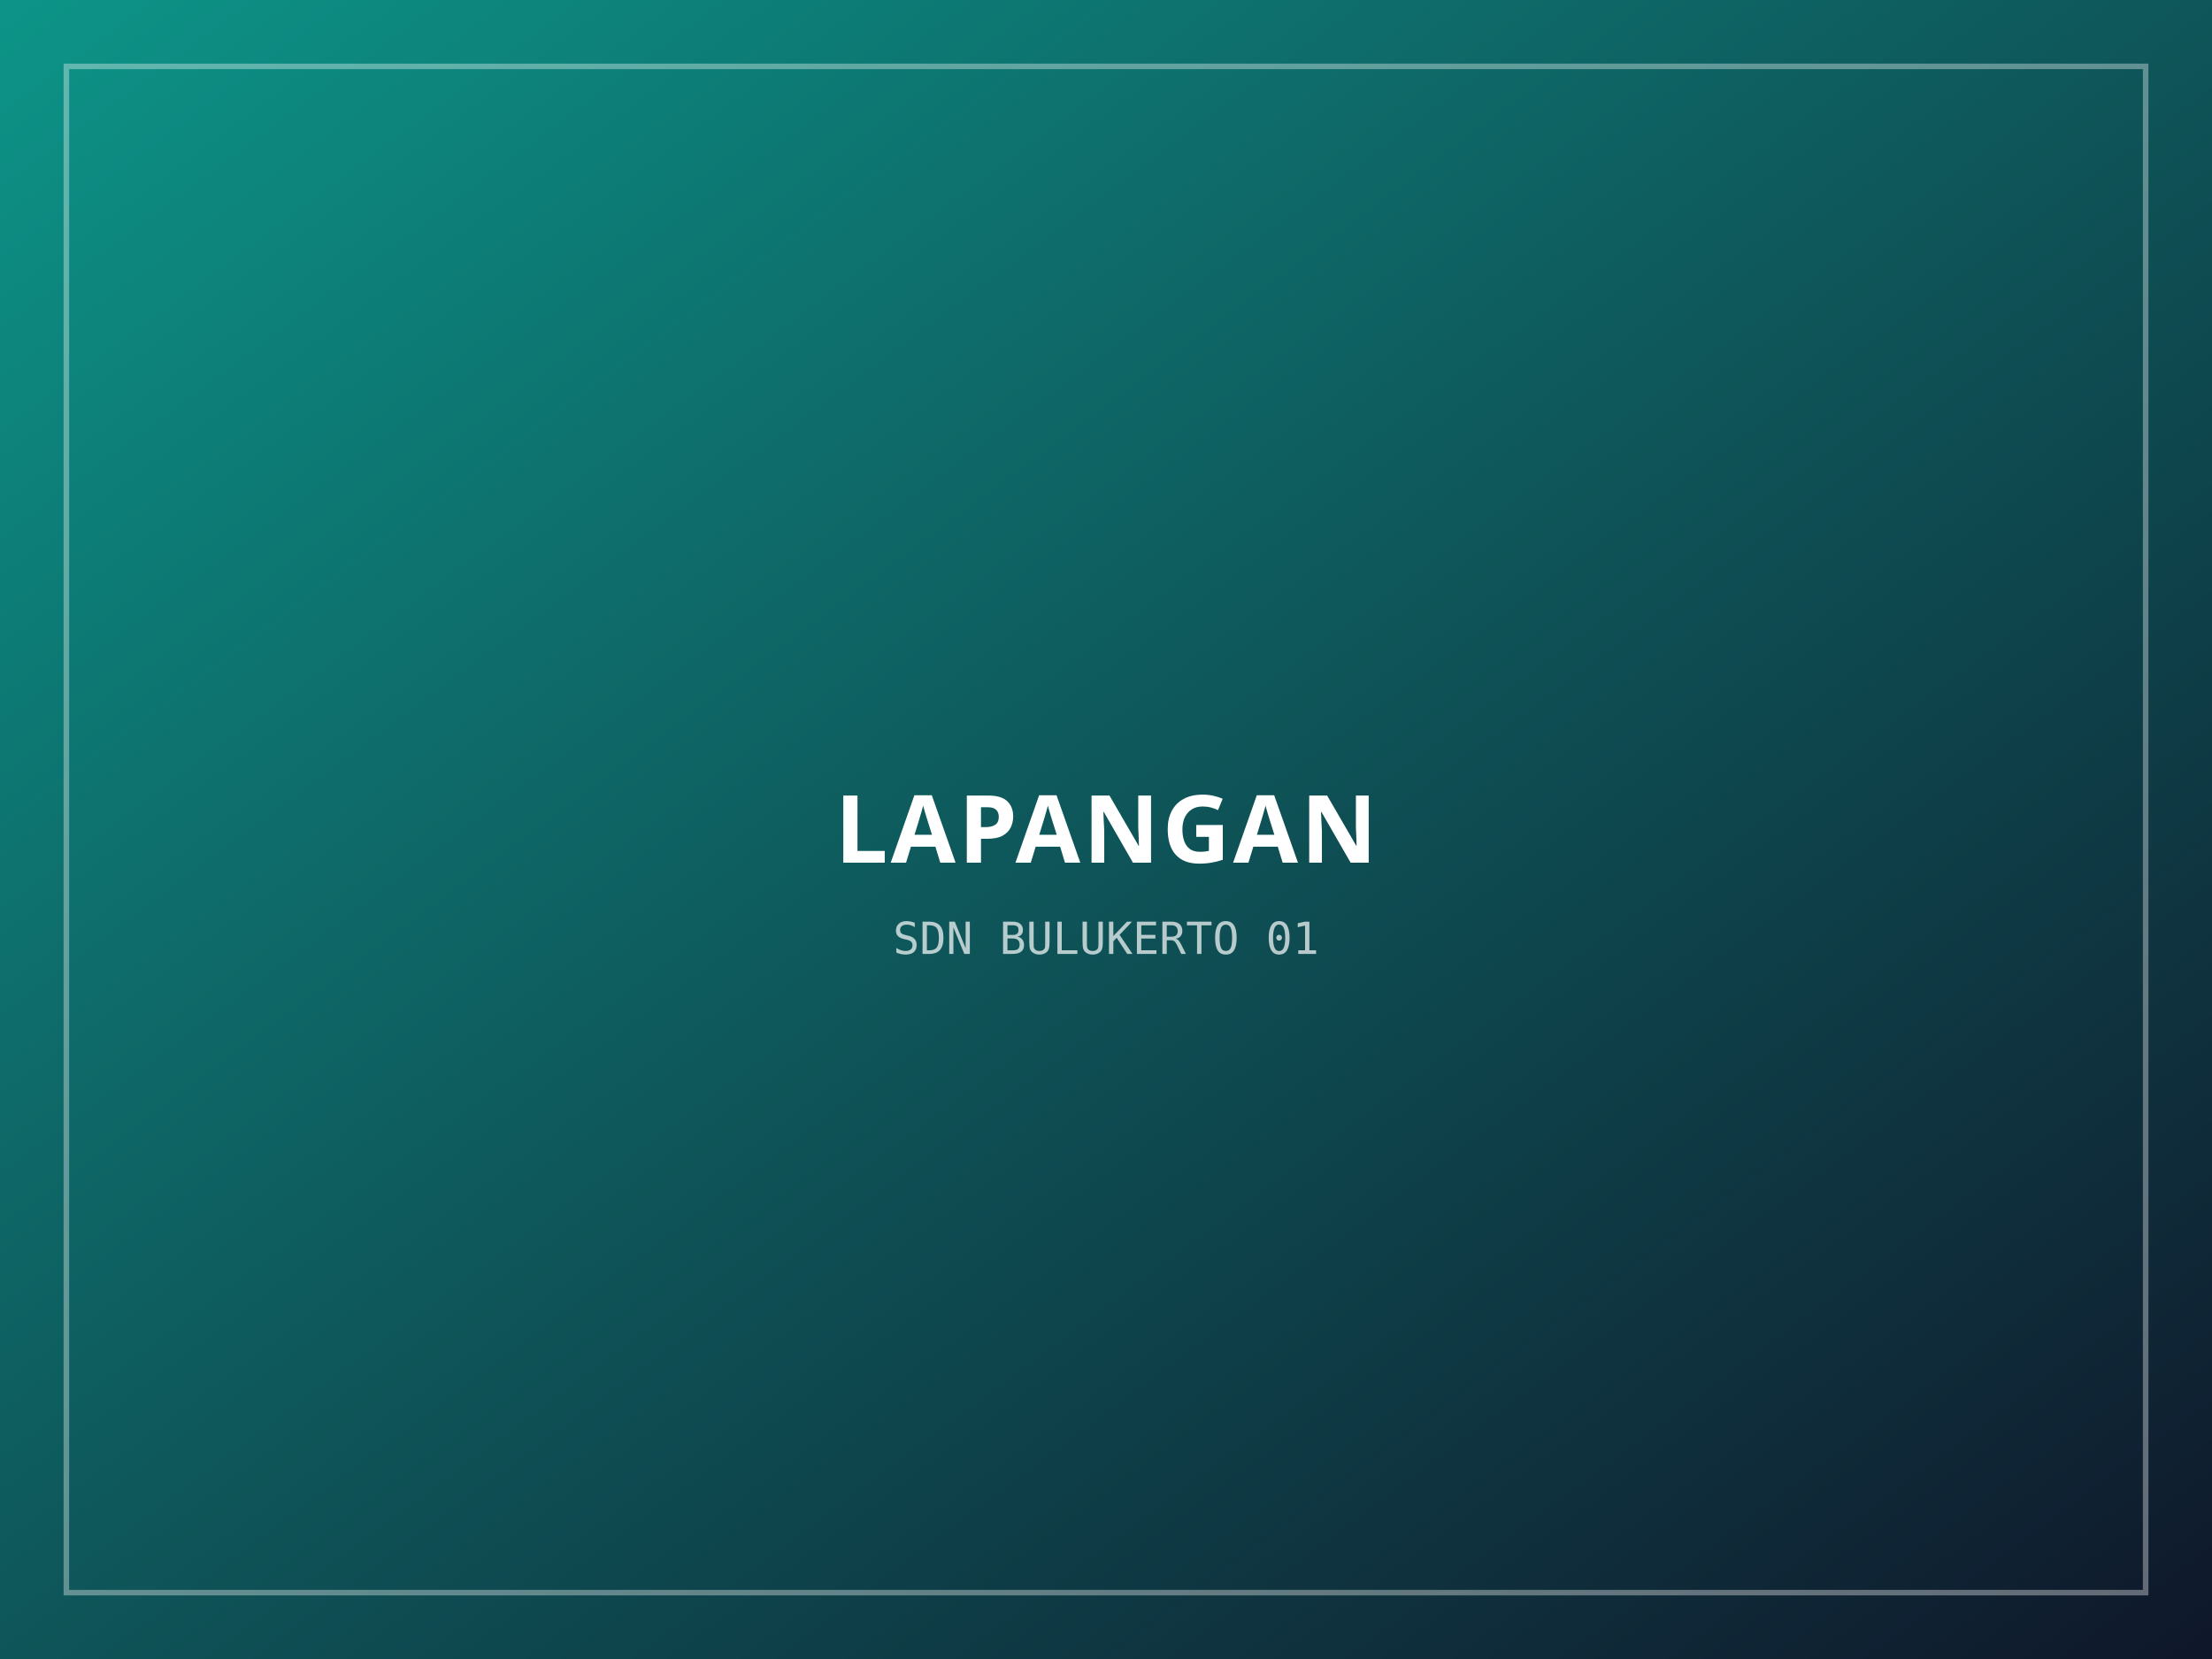
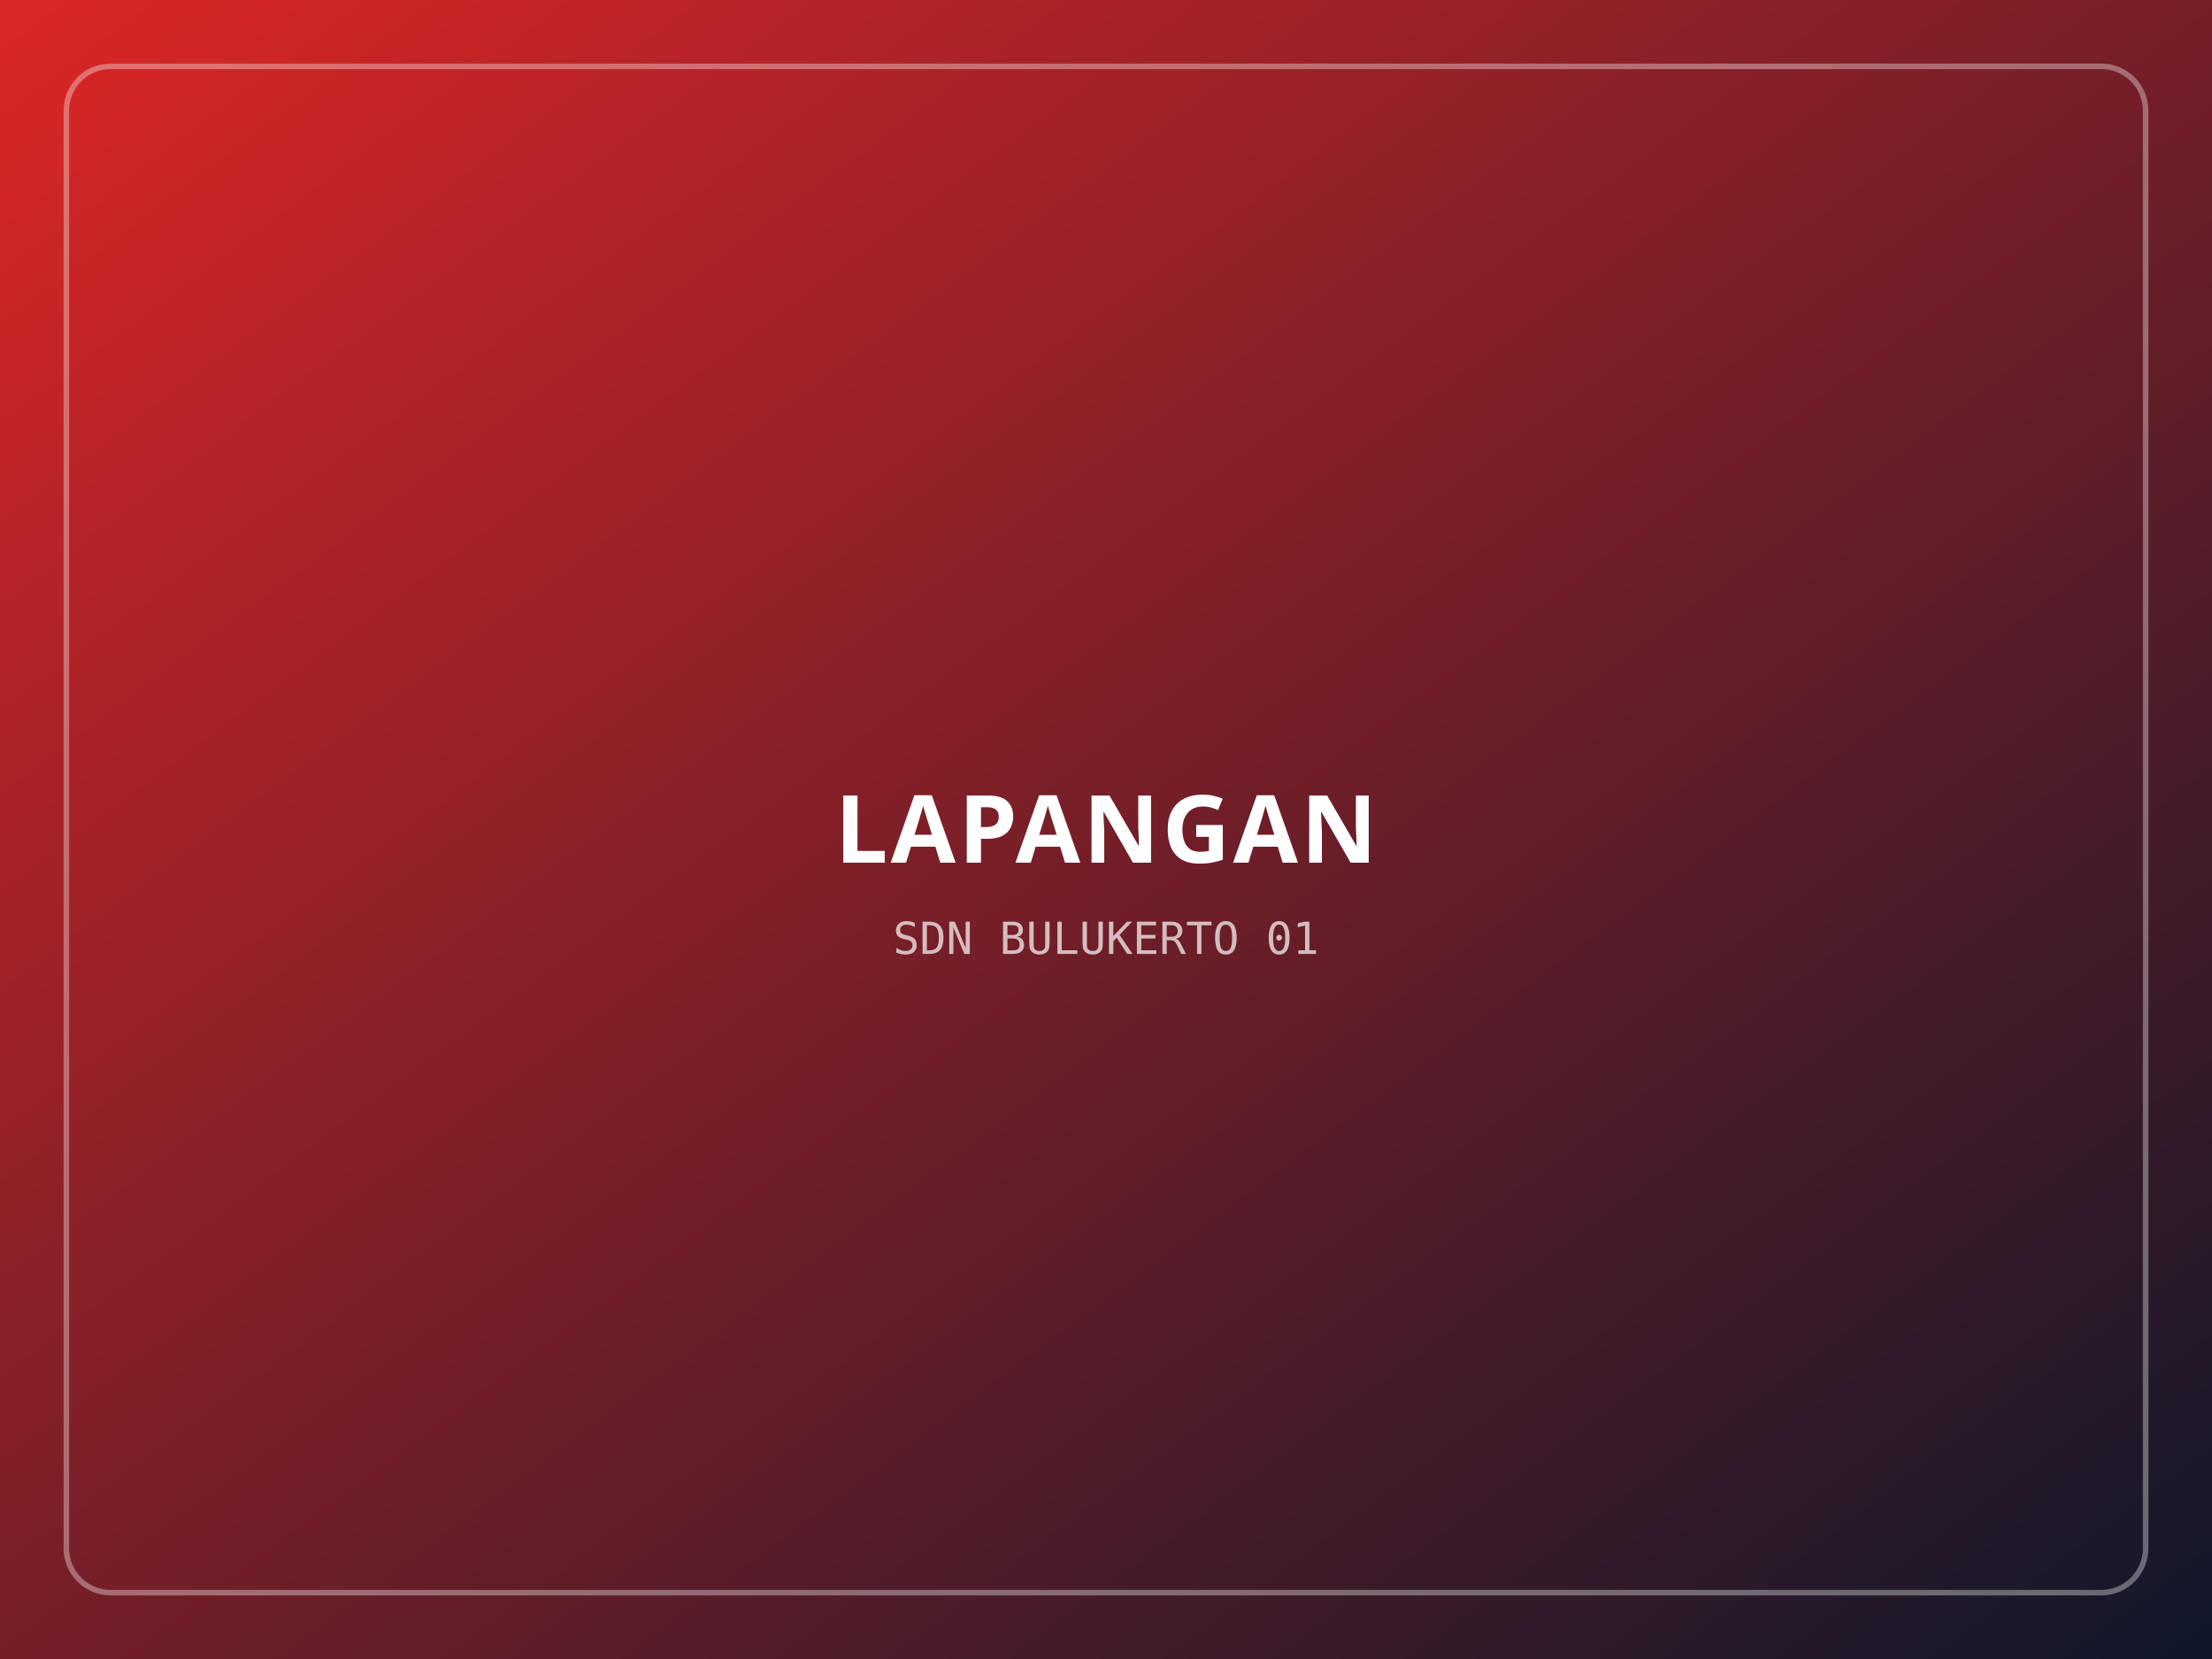
<svg xmlns="http://www.w3.org/2000/svg" width="800" height="600" viewBox="0 0 800 600">
  <defs>
    <linearGradient id="g" x1="0" y1="0" x2="1" y2="1">
-       <stop offset="0" stop-color="#0D9488" />
-       <stop offset="1" stop-color="#0F172A" />
+       <stop offset="0" stop-color="#dc2626" />
+       <stop offset="1" stop-color="#0f172a" />
    </linearGradient>
  </defs>
  <rect width="800" height="600" fill="url(#g)" />
-   <rect x="24" y="24" width="752" height="552" fill="none" stroke="#ffffff" stroke-opacity="0.35" stroke-width="2" />
-   <text x="400" y="300" font-family="'Space Grotesk',sans-serif" font-size="34" font-weight="700" fill="#ffffff" text-anchor="middle" dominant-baseline="middle" letter-spacing="1">LAPANGAN</text>
+   <rect x="24" y="24" width="752" height="552" rx="16" fill="none" stroke="#ffffff" stroke-opacity="0.35" stroke-width="2" />
+   <text x="400" y="300" font-family="Poppins,sans-serif" font-size="34" font-weight="700" fill="#ffffff" text-anchor="middle" dominant-baseline="middle" letter-spacing="1">LAPANGAN</text>
  <text x="400" y="345" font-family="monospace" font-size="16" fill="#ffffff" fill-opacity="0.7" text-anchor="middle">SDN BULUKERTO 01</text>
</svg>
